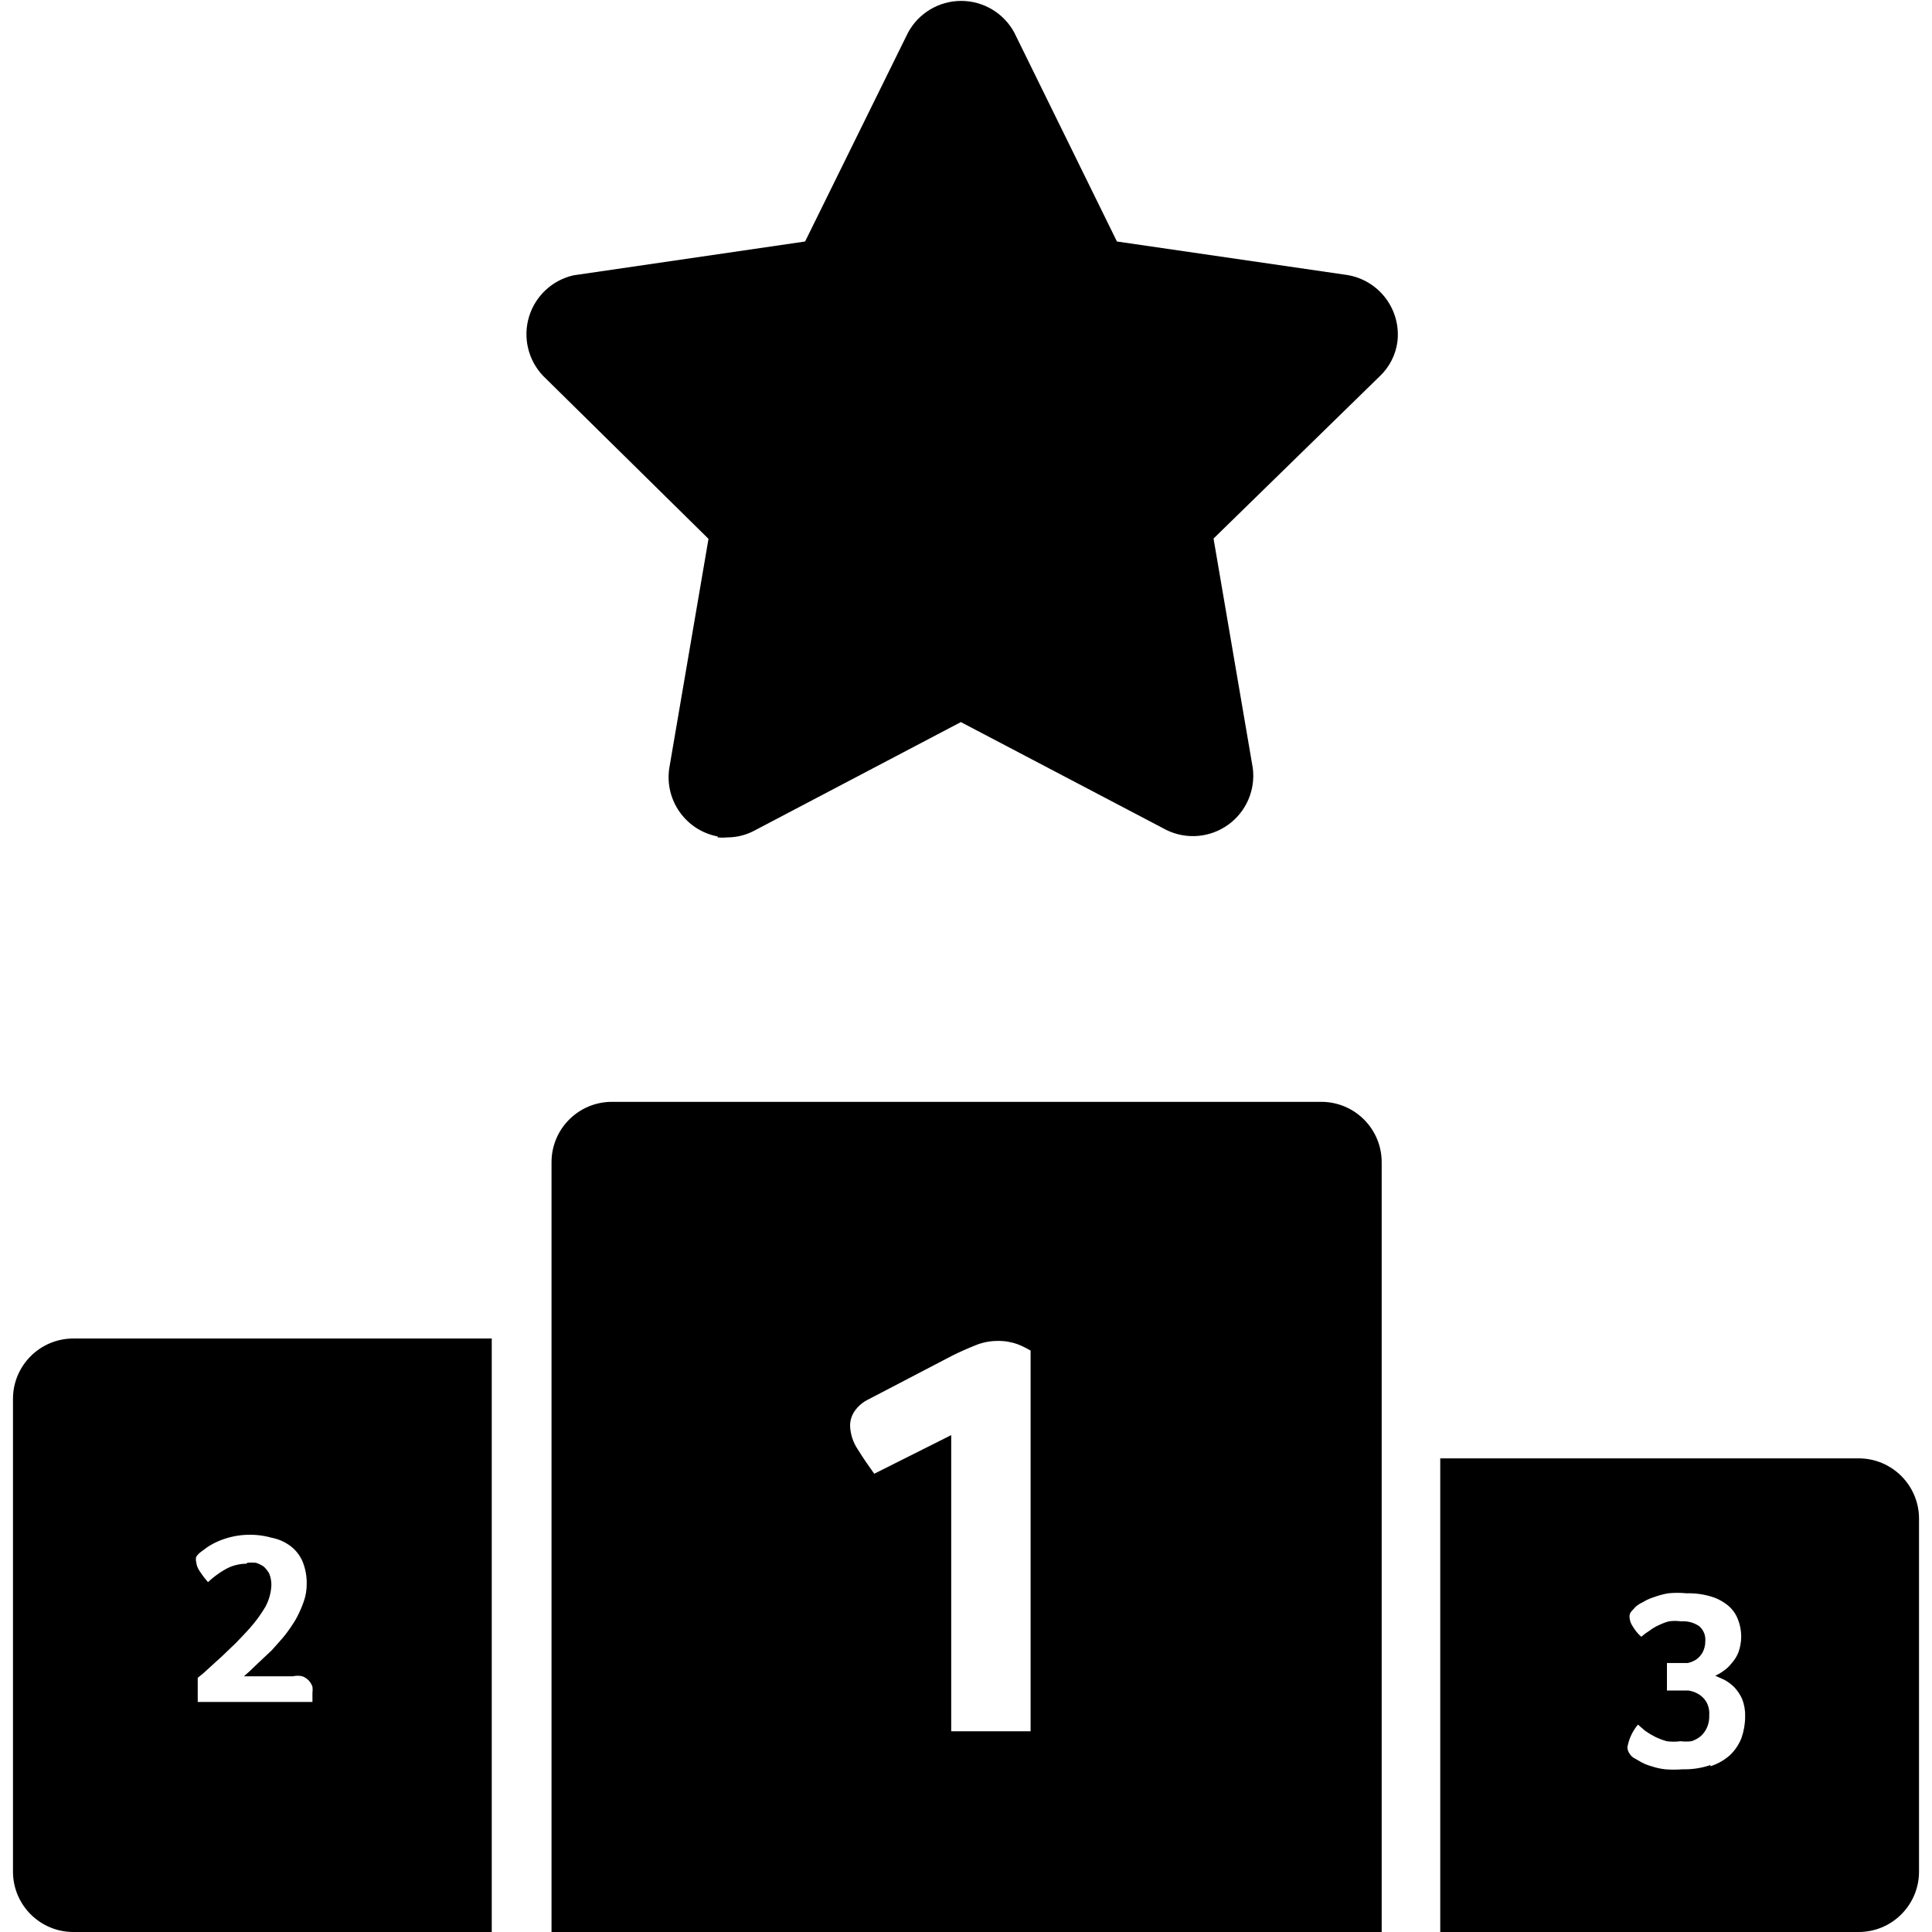
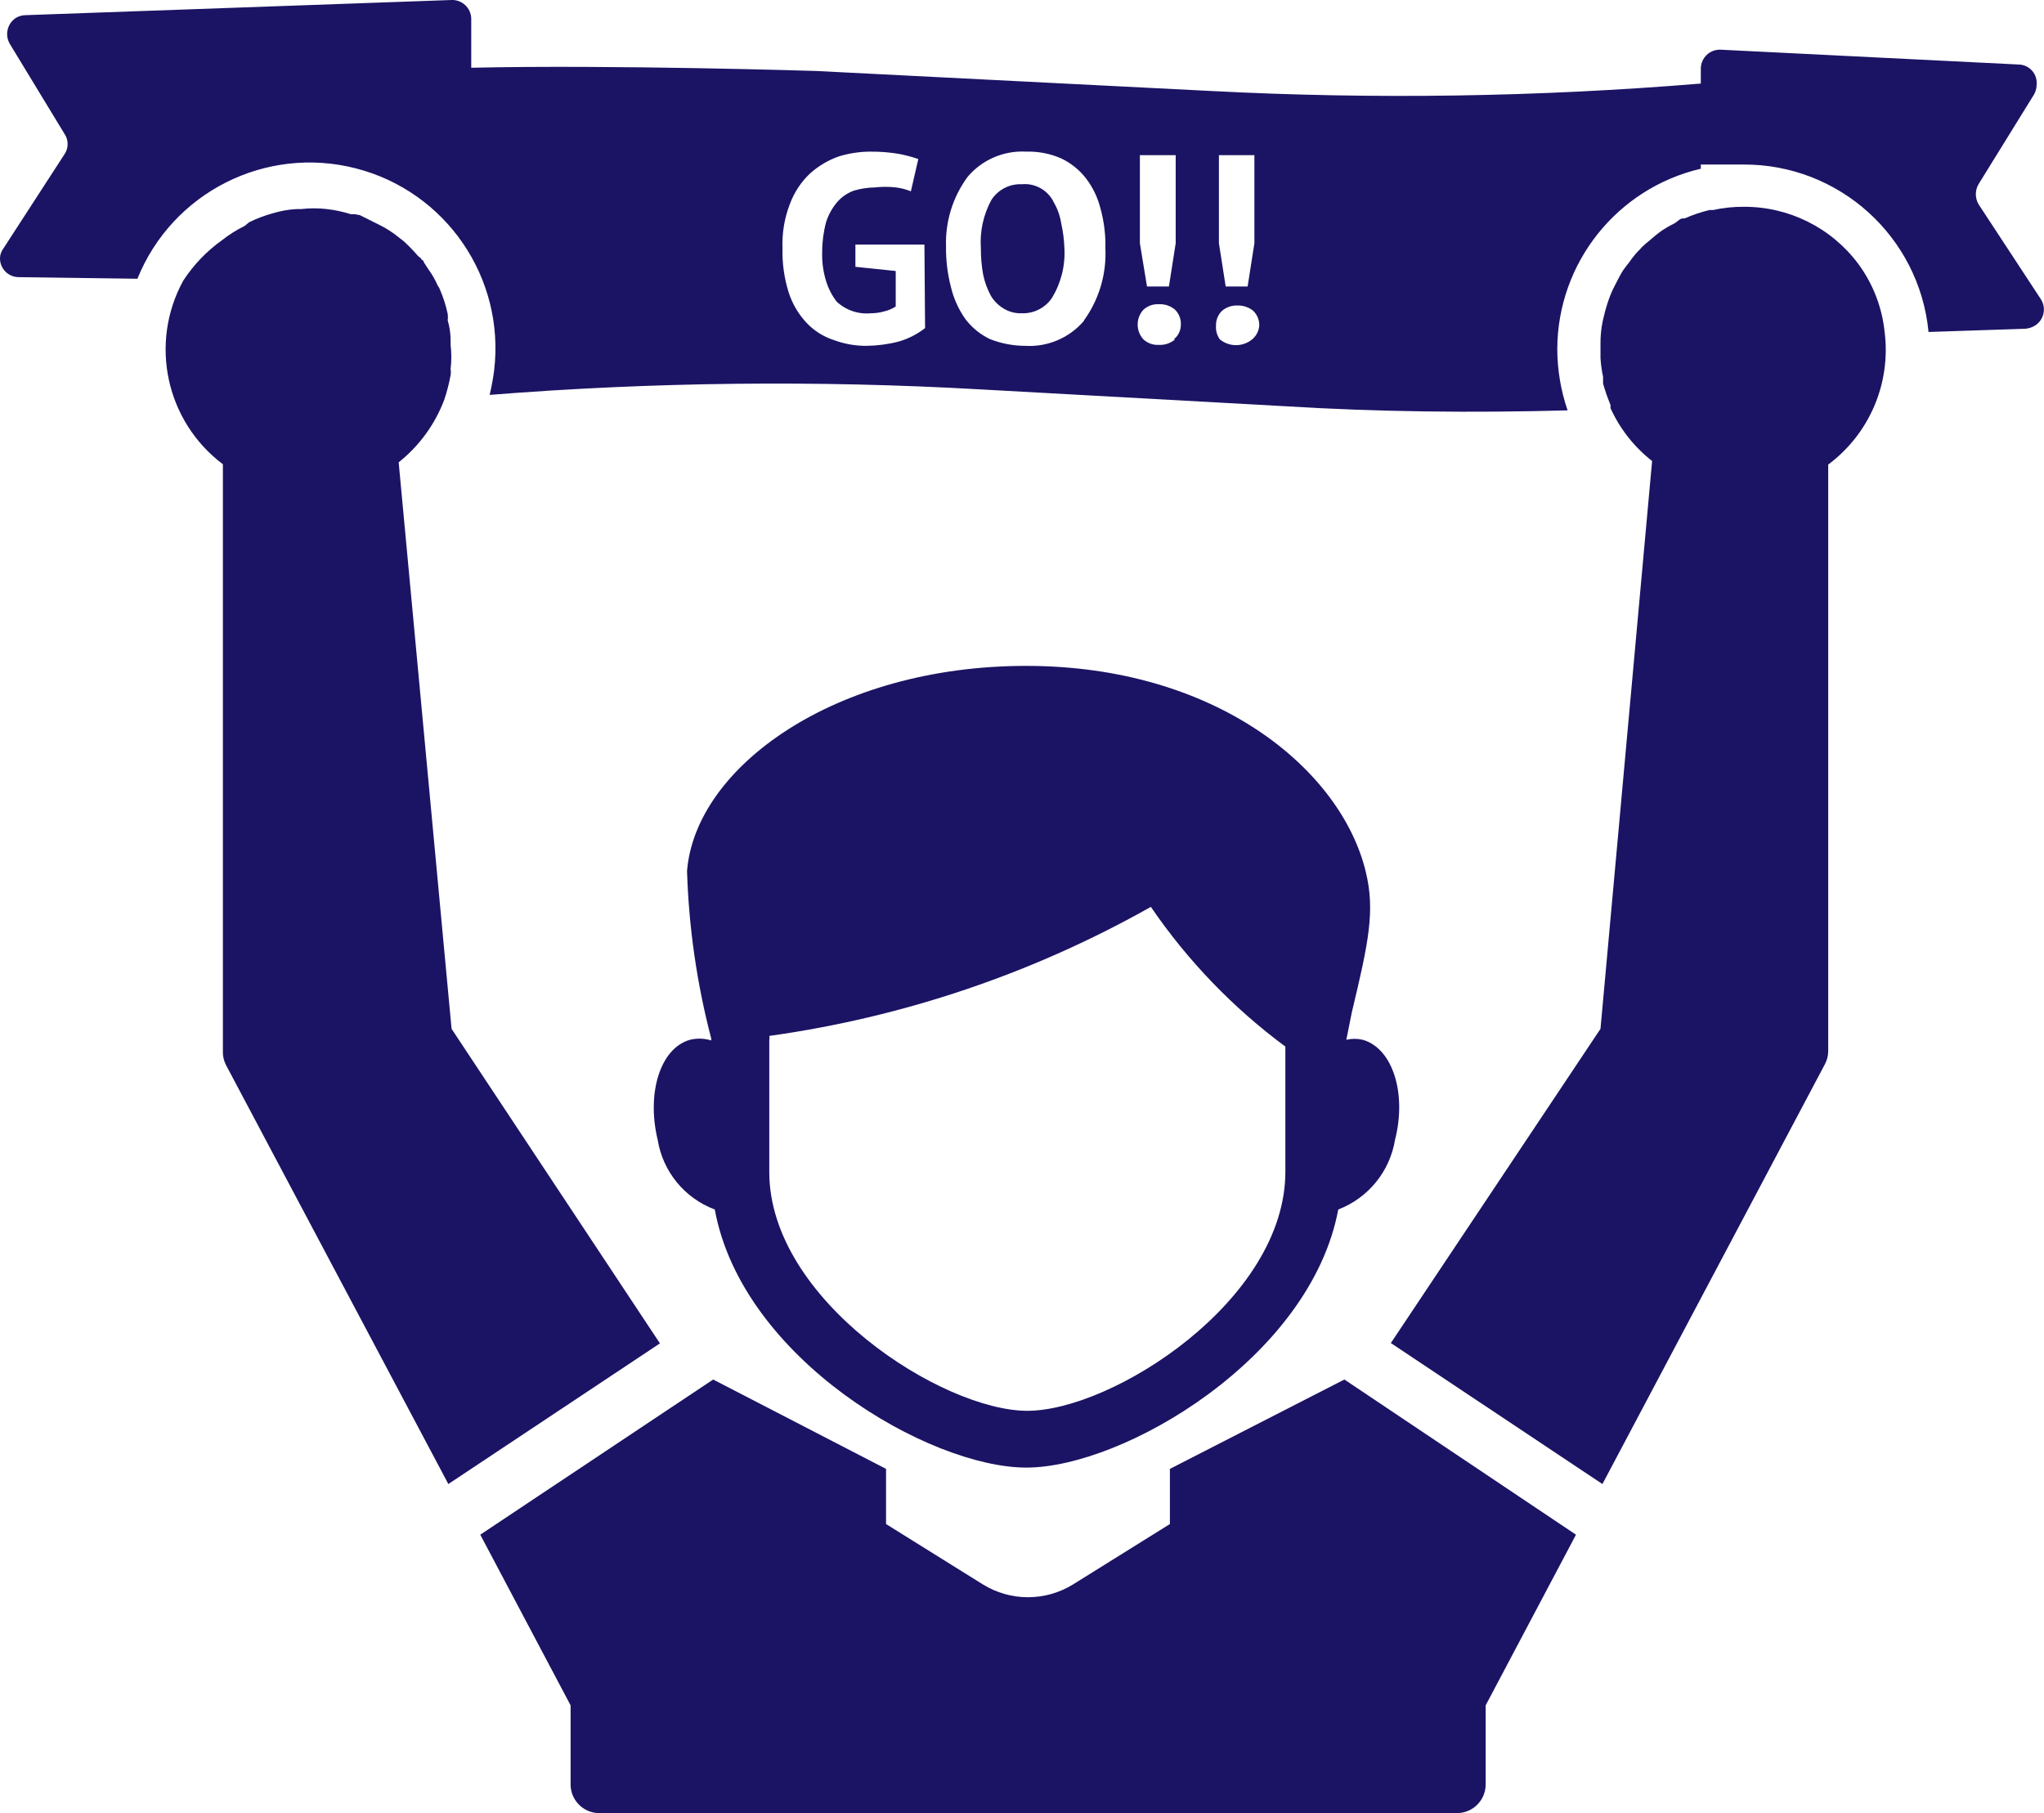
- <svg xmlns="http://www.w3.org/2000/svg" id="Layer_1" data-name="Layer 1" viewBox="0 0 64 64">
-   <defs />
-   <path id="Union_16" data-name="Union 16" class="cls-1" d="M61.57,64H47.71V48.31H61.57a2,2,0,0,1,2,2h0V62a2,2,0,0,1-2,2Zm-4.91-5.49a1.83,1.83,0,0,0,.65-.37,1.59,1.59,0,0,0,.38-.57,2.16,2.16,0,0,0,.12-.71,1.45,1.45,0,0,0-.1-.58,1.4,1.4,0,0,0-.26-.39,1.57,1.57,0,0,0-.32-.24l-.31-.14a1.35,1.35,0,0,0,.26-.15,1.16,1.16,0,0,0,.28-.26,1.2,1.2,0,0,0,.23-.37,1.58,1.58,0,0,0,.09-.52,1.56,1.56,0,0,0-.11-.57,1.12,1.12,0,0,0-.32-.45,1.6,1.6,0,0,0-.56-.3,2.57,2.57,0,0,0-.82-.11,3.08,3.08,0,0,0-.61,0,2.85,2.85,0,0,0-.48.13,1.58,1.58,0,0,0-.35.16,1,1,0,0,0-.24.15l-.14.15a.26.26,0,0,0-.07.2.58.58,0,0,0,.11.31,1.3,1.3,0,0,0,.28.34,1.89,1.89,0,0,1,.27-.2,1.49,1.49,0,0,1,.3-.18,2,2,0,0,1,.34-.13,1.4,1.4,0,0,1,.41,0,.93.93,0,0,1,.6.16.59.59,0,0,1,.2.5.78.78,0,0,1-.09.37.73.73,0,0,1-.22.24.9.9,0,0,1-.27.11l-.26,0h-.43V56h.43l.28,0a.94.94,0,0,1,.32.11.75.75,0,0,1,.27.26.77.77,0,0,1,.1.45.88.88,0,0,1-.08.42.83.83,0,0,1-.21.28.87.87,0,0,1-.3.16,1.47,1.47,0,0,1-.36,0,1.75,1.75,0,0,1-.46,0,2.26,2.26,0,0,1-.39-.15,2.63,2.63,0,0,1-.33-.2l-.23-.2a1.58,1.58,0,0,0-.35.75.38.38,0,0,0,.07.21.44.44,0,0,0,.19.17l.21.12a1.51,1.51,0,0,0,.33.13,2.11,2.11,0,0,0,.45.1,3.69,3.69,0,0,0,.58,0,2.64,2.64,0,0,0,.92-.14ZM18.27,64V38.5a2,2,0,0,1,2-2H43.77a2,2,0,0,1,2,2V64Zm13.24-6.65h2.63V44.74a2.86,2.86,0,0,0-.43-.21,1.83,1.83,0,0,0-.66-.11,1.93,1.93,0,0,0-.75.15c-.25.1-.5.21-.76.34l-2.76,1.44a1.19,1.19,0,0,0-.48.41.86.86,0,0,0-.14.46,1.49,1.49,0,0,0,.26.8c.18.29.36.55.54.8l2.55-1.28ZM2.43,64h0a2,2,0,0,1-2-2V46.34a2,2,0,0,1,2-2H16.29V64ZM8.19,51.77a1.35,1.35,0,0,1,.29,0,1,1,0,0,1,.25.12.88.88,0,0,1,.19.24,1,1,0,0,1,.07.38,1.65,1.65,0,0,1-.2.72,4.46,4.46,0,0,1-.52.71c-.14.16-.3.32-.45.48l-.47.45-.44.4a4.08,4.08,0,0,1-.36.31v.8h3.8c0-.05,0-.09,0-.14v-.16a.76.76,0,0,0,0-.21.67.67,0,0,0-.12-.2.6.6,0,0,0-.21-.14.7.7,0,0,0-.32,0H8.08q.2-.17.42-.39L9,54.67c.14-.16.29-.32.43-.49a5.14,5.14,0,0,0,.37-.54,3.79,3.79,0,0,0,.26-.58,1.72,1.72,0,0,0,.1-.6,1.87,1.87,0,0,0-.14-.74,1.28,1.28,0,0,0-.39-.5A1.52,1.52,0,0,0,9,50.94a2.66,2.66,0,0,0-1.78.12,2.37,2.37,0,0,0-.35.19l-.23.17a.67.67,0,0,0-.14.15.35.35,0,0,0,0,.18.65.65,0,0,0,.11.29,3.27,3.27,0,0,0,.28.37A3,3,0,0,1,7.44,52a1.42,1.42,0,0,1,.72-.2ZM23.78,27.71a2,2,0,0,1-1.61-2.26l1.3-7.6L18,12.46A2,2,0,0,1,19,9.12L26.67,8l3.41-6.92a2,2,0,0,1,3.52,0L37,8l7.63,1.11a2,2,0,0,1,1.66,2.22,1.92,1.92,0,0,1-.57,1.12l-5.52,5.39,1.3,7.6a2,2,0,0,1-2.85,2.06l-6.82-3.58L25,27.51a1.92,1.92,0,0,1-.91.23,1.66,1.66,0,0,1-.32,0Z" />
+ <svg xmlns="http://www.w3.org/2000/svg" id="Layer_1" data-name="Layer 1" viewBox="0 0 63.37 56.19">
+   <defs>
+     <style>.cls-1{fill:#1b1464;}</style>
+   </defs>
+   <path class="cls-1" d="M63.27,9.27,61.34,6.33a.62.62,0,0,1,0-.62l1.72-2.78a.6.6,0,0,0,.08-.29A.57.57,0,0,0,62.59,2h0l-9.25-.46a.59.59,0,0,0-.61.58v.47a113.25,113.25,0,0,1-15.19.23L25.3,2.2S19,2,14.61,2.1V.57A.59.59,0,0,0,14,0L.79.47A.6.6,0,0,0,.5.55a.6.6,0,0,0-.19.82L2,4.15a.56.56,0,0,1,0,.63L.1,7.71A.51.51,0,0,0,0,8a.58.58,0,0,0,.57.59h0l3.69.05a5.76,5.76,0,0,1,11.06,2.84,7.19,7.19,0,0,1-.14.76,112,112,0,0,1,15.22-.17l9.41.52c2.91.18,5.87.21,8.79.13a5.93,5.93,0,0,1-.32-1.91,5.76,5.76,0,0,1,4.45-5.58V5.1h1.31a5.74,5.74,0,0,1,5.75,5.19l3-.1a.68.68,0,0,0,.32-.11A.59.59,0,0,0,63.27,9.27ZM35.34,4.81h1.11V7.54l-.21,1.34h-.68l-.22-1.34Zm-6.66,5.36a2.41,2.41,0,0,1-.83.42,4.22,4.22,0,0,1-1,.13,2.85,2.85,0,0,1-1-.18A2,2,0,0,1,25,10a2.48,2.48,0,0,1-.55-.94,4.18,4.18,0,0,1-.19-1.36,3.43,3.43,0,0,1,.23-1.38,2.49,2.49,0,0,1,.62-.94A2.68,2.68,0,0,1,26,4.85a3.37,3.37,0,0,1,1-.15,5.1,5.1,0,0,1,.87.07,4.44,4.44,0,0,1,.6.16l-.23,1a1.83,1.83,0,0,0-.46-.12,2.94,2.94,0,0,0-.66,0,2.38,2.38,0,0,0-.65.1,1.25,1.25,0,0,0-.52.36,1.79,1.79,0,0,0-.34.62,3.57,3.57,0,0,0-.12.92,2.75,2.75,0,0,0,.12.9,2.08,2.08,0,0,0,.32.63A1.36,1.36,0,0,0,27,9.71a1.52,1.52,0,0,0,.42-.06,1.09,1.09,0,0,0,.35-.15V8.4l-1.25-.13V7.58h2.14Zm4.93-.23a2.22,2.22,0,0,1-1.82.78,3,3,0,0,1-1.1-.21,2.08,2.08,0,0,1-.76-.62,2.86,2.86,0,0,1-.45-1,4.68,4.68,0,0,1-.15-1.24A3.45,3.45,0,0,1,30,5.48a2.22,2.22,0,0,1,1.82-.78,2.51,2.51,0,0,1,1.08.21,2.12,2.12,0,0,1,.77.62,2.56,2.56,0,0,1,.45.94,4.23,4.23,0,0,1,.15,1.23,3.53,3.53,0,0,1-.67,2.24Zm2.82.58a.71.71,0,0,1-.5.17.65.65,0,0,1-.48-.17.68.68,0,0,1,0-.92.65.65,0,0,1,.48-.17.71.71,0,0,1,.5.17.61.61,0,0,1,.18.46.58.58,0,0,1-.22.46Zm2.46-5.71V7.54l-.21,1.34H38l-.21-1.34V4.81Zm-.07,5.71h0a.79.79,0,0,1-1,0,.63.63,0,0,1-.12-.42.61.61,0,0,1,.18-.46.69.69,0,0,1,.49-.17.73.73,0,0,1,.49.17.61.61,0,0,1,.18.46A.62.62,0,0,1,38.82,10.52Z" />
+   <path class="cls-1" d="M32.9,6.92a1.82,1.82,0,0,0-.22-.63,1,1,0,0,0-1-.58,1.07,1.07,0,0,0-.94.48,2.74,2.74,0,0,0-.33,1.51,4.43,4.43,0,0,0,.07.81,2.45,2.45,0,0,0,.23.64,1.12,1.12,0,0,0,.4.41,1,1,0,0,0,.57.15,1.08,1.08,0,0,0,.93-.47A2.67,2.67,0,0,0,33,7.7,4.13,4.13,0,0,0,32.9,6.92Z" />
+   <path class="cls-1" d="M14,31.89,12.36,14.33a4.51,4.51,0,0,0,1.41-1.93,5.46,5.46,0,0,0,.2-.77.6.6,0,0,0,0-.19,3.14,3.14,0,0,0,0-.75v-.13a2.18,2.18,0,0,0-.09-.63.67.67,0,0,0,0-.2A4,4,0,0,0,13.65,9a.53.53,0,0,0-.08-.15,2.6,2.6,0,0,0-.28-.49l-.15-.23a.09.09,0,0,0-.07-.08c0-.05-.1-.09-.14-.15a5.44,5.44,0,0,0-.41-.42l-.27-.21A3,3,0,0,0,11.82,7l-.36-.18-.3-.15L11,6.64h-.12a4,4,0,0,0-.75-.16,3.48,3.48,0,0,0-.79,0H9.2a3.1,3.1,0,0,0-.74.13,4.16,4.16,0,0,0-.74.28L7.59,7a3.92,3.92,0,0,0-.7.44A4.69,4.69,0,0,0,5.68,8.7a4.45,4.45,0,0,0,1.23,5.69v18.2A.87.87,0,0,0,7,33L13.9,46l6.56-4.36Z" />
+   <path class="cls-1" d="M21.39,32.23c-.92.26-1.35,1.65-1,3.1a2.78,2.78,0,0,0,1.77,2.16c.85,4.64,6.65,8,9.66,8s8.81-3.4,9.67-8a2.8,2.8,0,0,0,1.76-2.16c.37-1.45-.08-2.84-1-3.1a1.1,1.1,0,0,0-.51,0l.17-.85c.52-2.17.73-3.15.43-4.37-.77-3.16-4.63-6.37-10.53-6.37S21.56,23.76,21.3,27a23.39,23.39,0,0,0,.75,5.19v.06A1.23,1.23,0,0,0,21.39,32.23Zm2.46,0a.24.24,0,0,0,0-.12,33.52,33.52,0,0,0,11.83-4,18.06,18.06,0,0,0,4.17,4.33v3.88c0,4-5.37,7.41-8,7.41s-8-3.43-8-7.4Z" />
+   <path class="cls-1" d="M36.27,45.53v1.71l-3,1.87a2.66,2.66,0,0,1-2.8,0l-3-1.87V45.53l-5.36-2.77-7.22,4.81,2.8,5.29v2.45a.89.89,0,0,0,.89.89H45.17a.89.89,0,0,0,.89-.89V52.86l2.8-5.29-7.18-4.81Z" />
+   <path class="cls-1" d="M57.62,8.19a4.4,4.4,0,0,0-3.57-1.78,4.23,4.23,0,0,0-.94.1H53a4.36,4.36,0,0,0-.77.26h-.06c-.09,0-.17.11-.27.16a3.38,3.38,0,0,0-.41.24c-.14.1-.26.21-.38.31a2,2,0,0,0-.26.24,2.74,2.74,0,0,0-.34.41c-.07.09-.13.16-.19.25s-.18.32-.26.48a2.8,2.8,0,0,0-.13.28,4.59,4.59,0,0,0-.18.56l-.06.25a3.26,3.26,0,0,0-.07.7v.14c0,.1,0,.2,0,.31a4,4,0,0,0,.08.58v.21a5.75,5.75,0,0,0,.23.66v.1a4.38,4.38,0,0,0,1.29,1.64l-1.6,17.6-6.5,9.74L49.68,46l6.89-13a.87.87,0,0,0,.11-.41V14.4a4.43,4.43,0,0,0,1.75-4.1A4.3,4.3,0,0,0,57.62,8.19Z" />
</svg>
